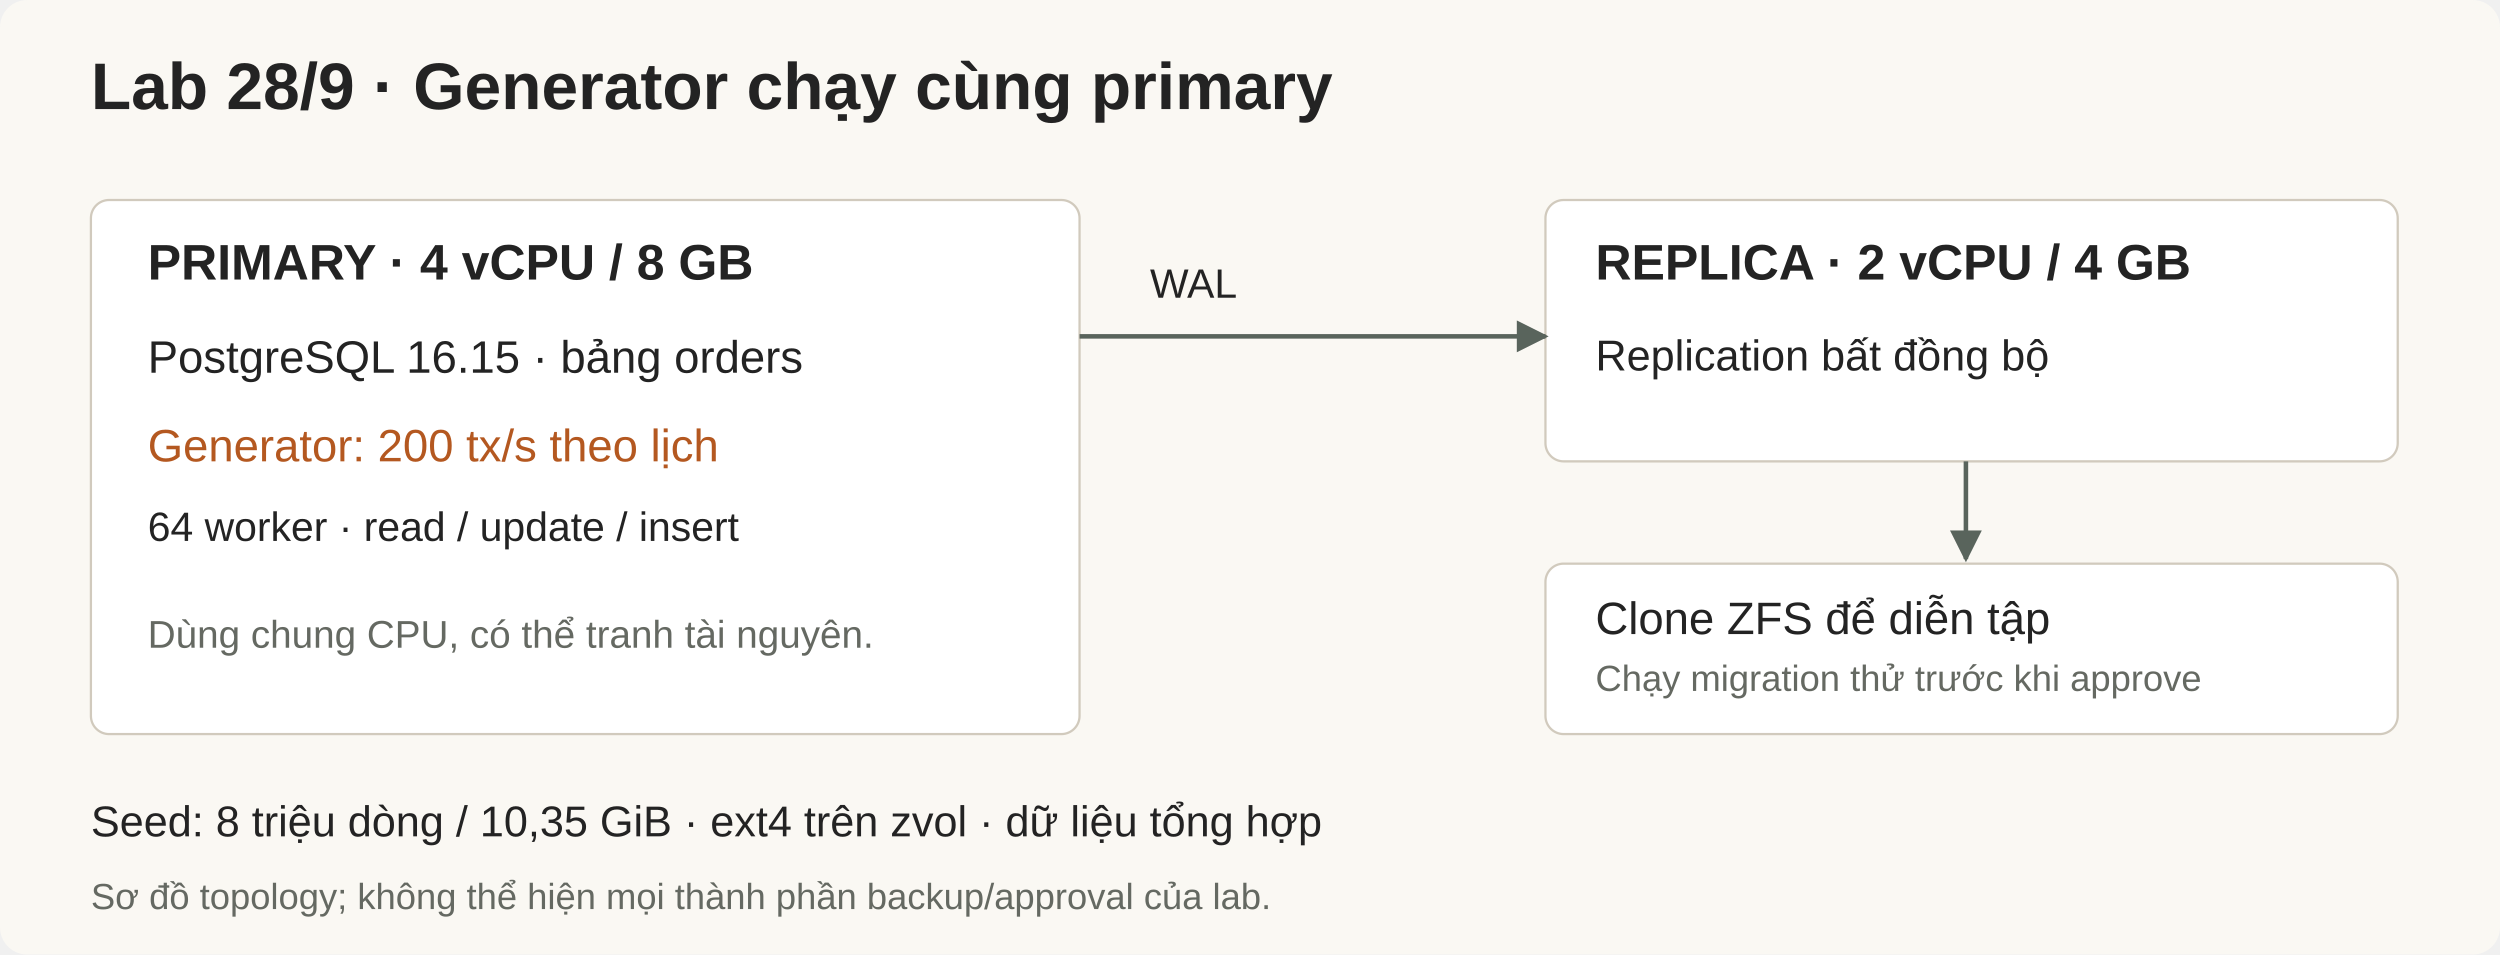
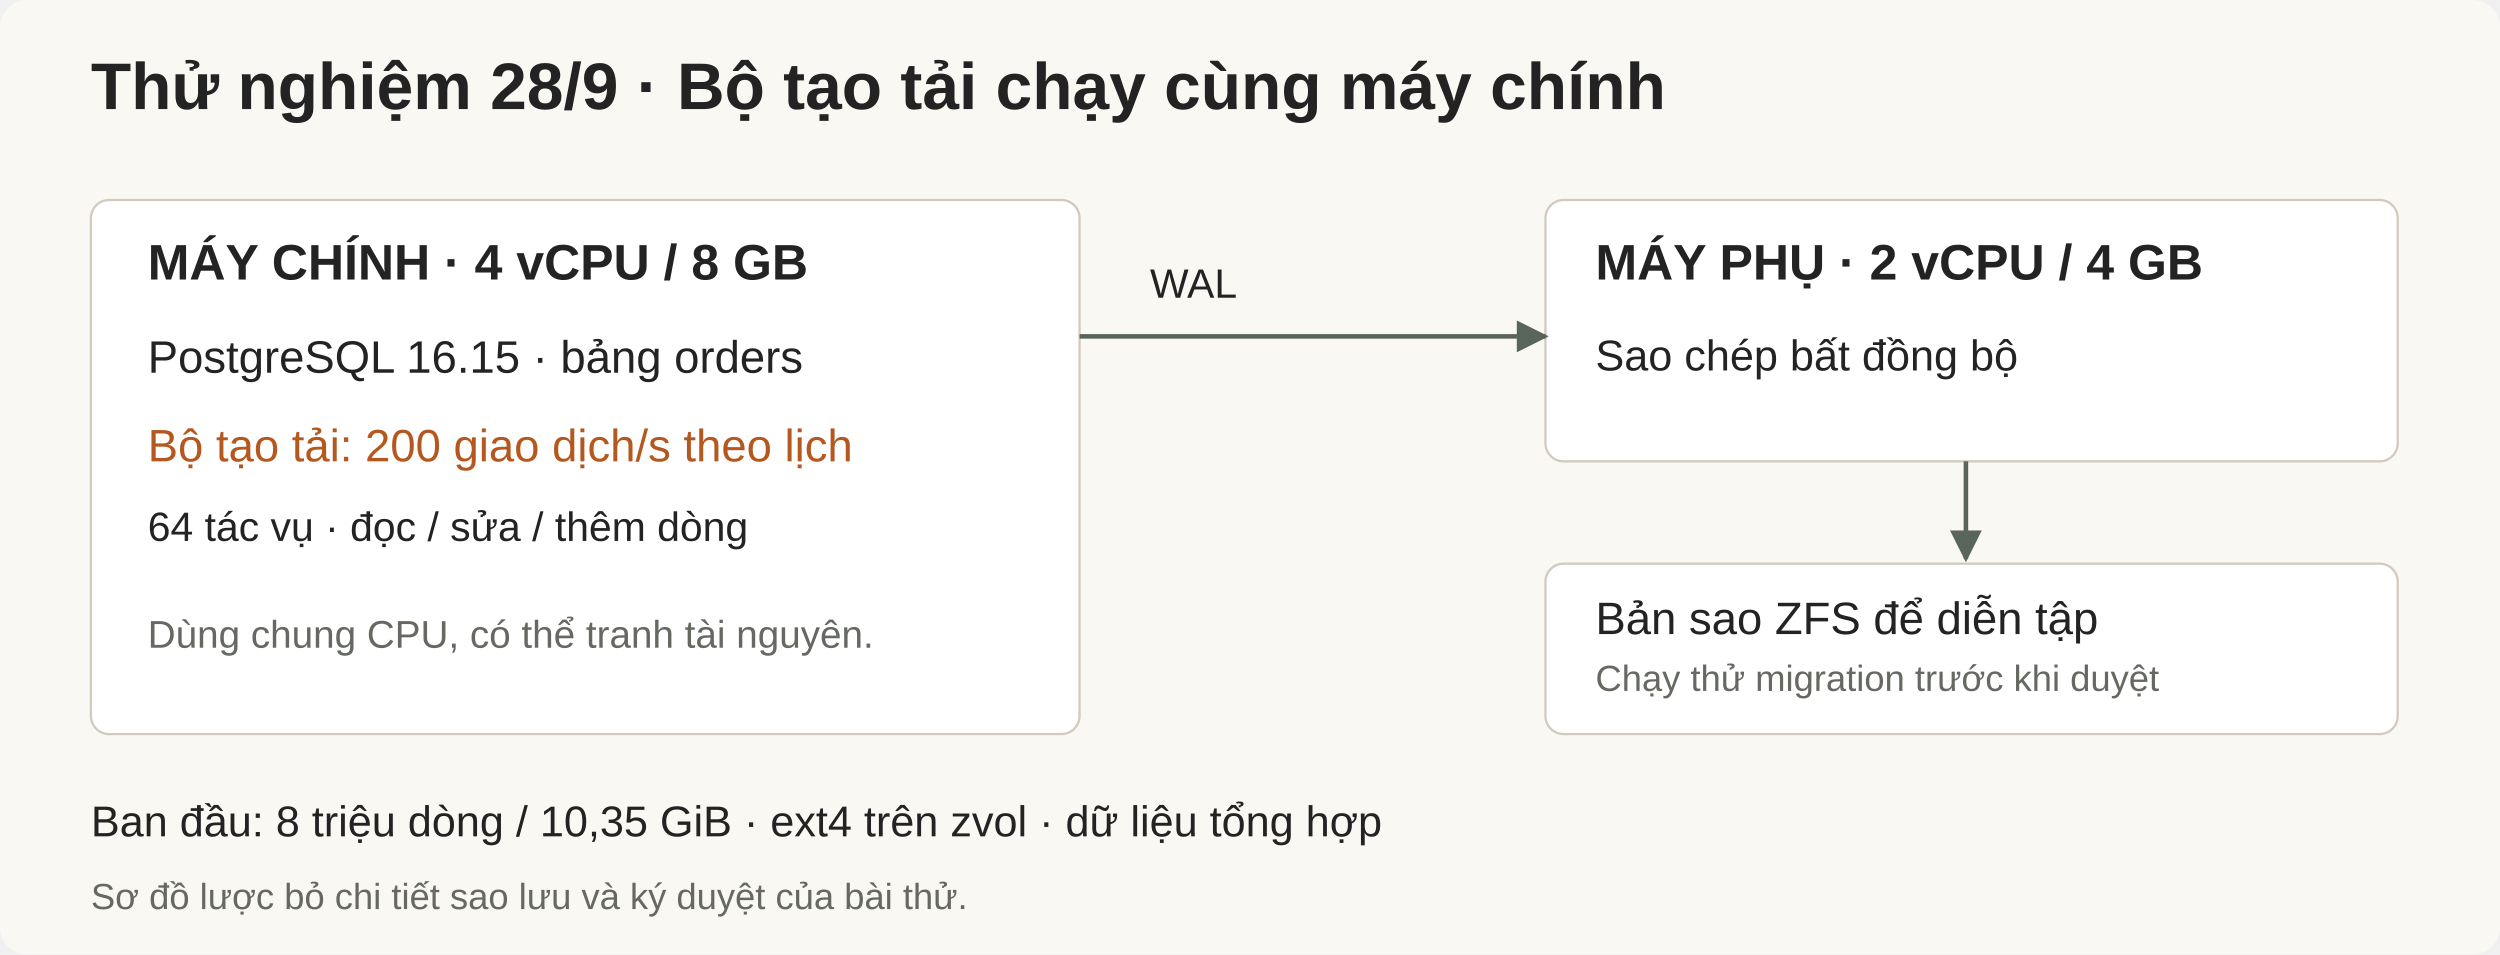
<svg xmlns="http://www.w3.org/2000/svg" viewBox="0 0 1100 420" role="img">
  <rect width="1100" height="420" rx="12" fill="#faf8f3" />
  <defs>
    <marker id="arrow" viewBox="0 0 10 10" refX="9" refY="5" markerWidth="7" markerHeight="7" orient="auto-start-reverse">
      <path d="M0 0L10 5L0 10Z" fill="#59645c" />
    </marker>
  </defs>
  <g font-family="Arial, sans-serif" fill="#232323">
-     <text x="40" y="48" font-size="29" fill="#232323" font-weight="bold">Lab 28/9 · Generator chạy cùng primary</text>
+     <text x="40" y="48" font-size="29" fill="#232323" font-weight="bold">Thử nghiệm 28/9 · Bộ tạo tải chạy cùng máy chính</text>
    <rect x="40" y="88" width="435" height="235" rx="8" fill="#fff" stroke="#d1cabd" />
-     <text x="65" y="123" font-size="22" fill="#232323" font-weight="bold">PRIMARY · 4 vCPU / 8 GB</text>
+     <text x="65" y="123" font-size="22" fill="#232323" font-weight="bold">MÁY CHÍNH · 4 vCPU / 8 GB</text>
    <text x="65" y="164" font-size="20" fill="#232323" font-weight="normal">PostgreSQL 16.15 · bảng orders</text>
-     <text x="65" y="203" font-size="20" fill="#b45820" font-weight="normal">Generator: 200 tx/s theo lịch</text>
-     <text x="65" y="238" font-size="18" fill="#232323" font-weight="normal">64 worker · read / update / insert</text>
+     <text x="65" y="203" font-size="20" fill="#b45820" font-weight="normal">Bộ tạo tải: 200 giao dịch/s theo lịch</text>
+     <text x="65" y="238" font-size="18" fill="#232323" font-weight="normal">64 tác vụ · đọc / sửa / thêm dòng</text>
    <text x="65" y="285" font-size="17" fill="#656962" font-weight="normal">Dùng chung CPU, có thể tranh tài nguyên.</text>
    <rect x="680" y="88" width="375" height="115" rx="8" fill="#fff" stroke="#d1cabd" />
-     <text x="702" y="123" font-size="22" fill="#232323" font-weight="bold">REPLICA · 2 vCPU / 4 GB</text>
-     <text x="702" y="163" font-size="19" fill="#232323" font-weight="normal">Replication bất đồng bộ</text>
+     <text x="702" y="123" font-size="22" fill="#232323" font-weight="bold">MÁY PHỤ · 2 vCPU / 4 GB</text>
+     <text x="702" y="163" font-size="19" fill="#232323" font-weight="normal">Sao chép bất đồng bộ</text>
    <path d="M475 148L680 148" fill="none" stroke="#59645c" stroke-width="2" marker-end="url(#arrow)" />
    <text x="506" y="131" font-size="18" fill="#232323" font-weight="normal">WAL</text>
    <rect x="680" y="248" width="375" height="75" rx="8" fill="#fff" stroke="#d1cabd" />
-     <text x="702" y="279" font-size="20" fill="#232323" font-weight="normal">Clone ZFS để diễn tập</text>
-     <text x="702" y="304" font-size="16" fill="#656962" font-weight="normal">Chạy migration thử trước khi approve</text>
+     <text x="702" y="279" font-size="20" fill="#232323" font-weight="normal">Bản sao ZFS để diễn tập</text>
+     <text x="702" y="304" font-size="16" fill="#656962" font-weight="normal">Chạy thử migration trước khi duyệt</text>
    <path d="M865 203L865 246" fill="none" stroke="#59645c" stroke-width="2" marker-end="url(#arrow)" />
-     <text x="40" y="368" font-size="19" fill="#232323" font-weight="normal">Seed: 8 triệu dòng / 10,35 GiB · ext4 trên zvol · dữ liệu tổng hợp</text>
-     <text x="40" y="400" font-size="16" fill="#656962" font-weight="normal">Sơ đồ topology; không thể hiện mọi thành phần backup/approval của lab.</text>
+     <text x="40" y="368" font-size="19" fill="#232323" font-weight="normal">Ban đầu: 8 triệu dòng / 10,35 GiB · ext4 trên zvol · dữ liệu tổng hợp</text>
+     <text x="40" y="400" font-size="16" fill="#656962" font-weight="normal">Sơ đồ lược bỏ chi tiết sao lưu và ký duyệt của bài thử.</text>
  </g>
</svg>
